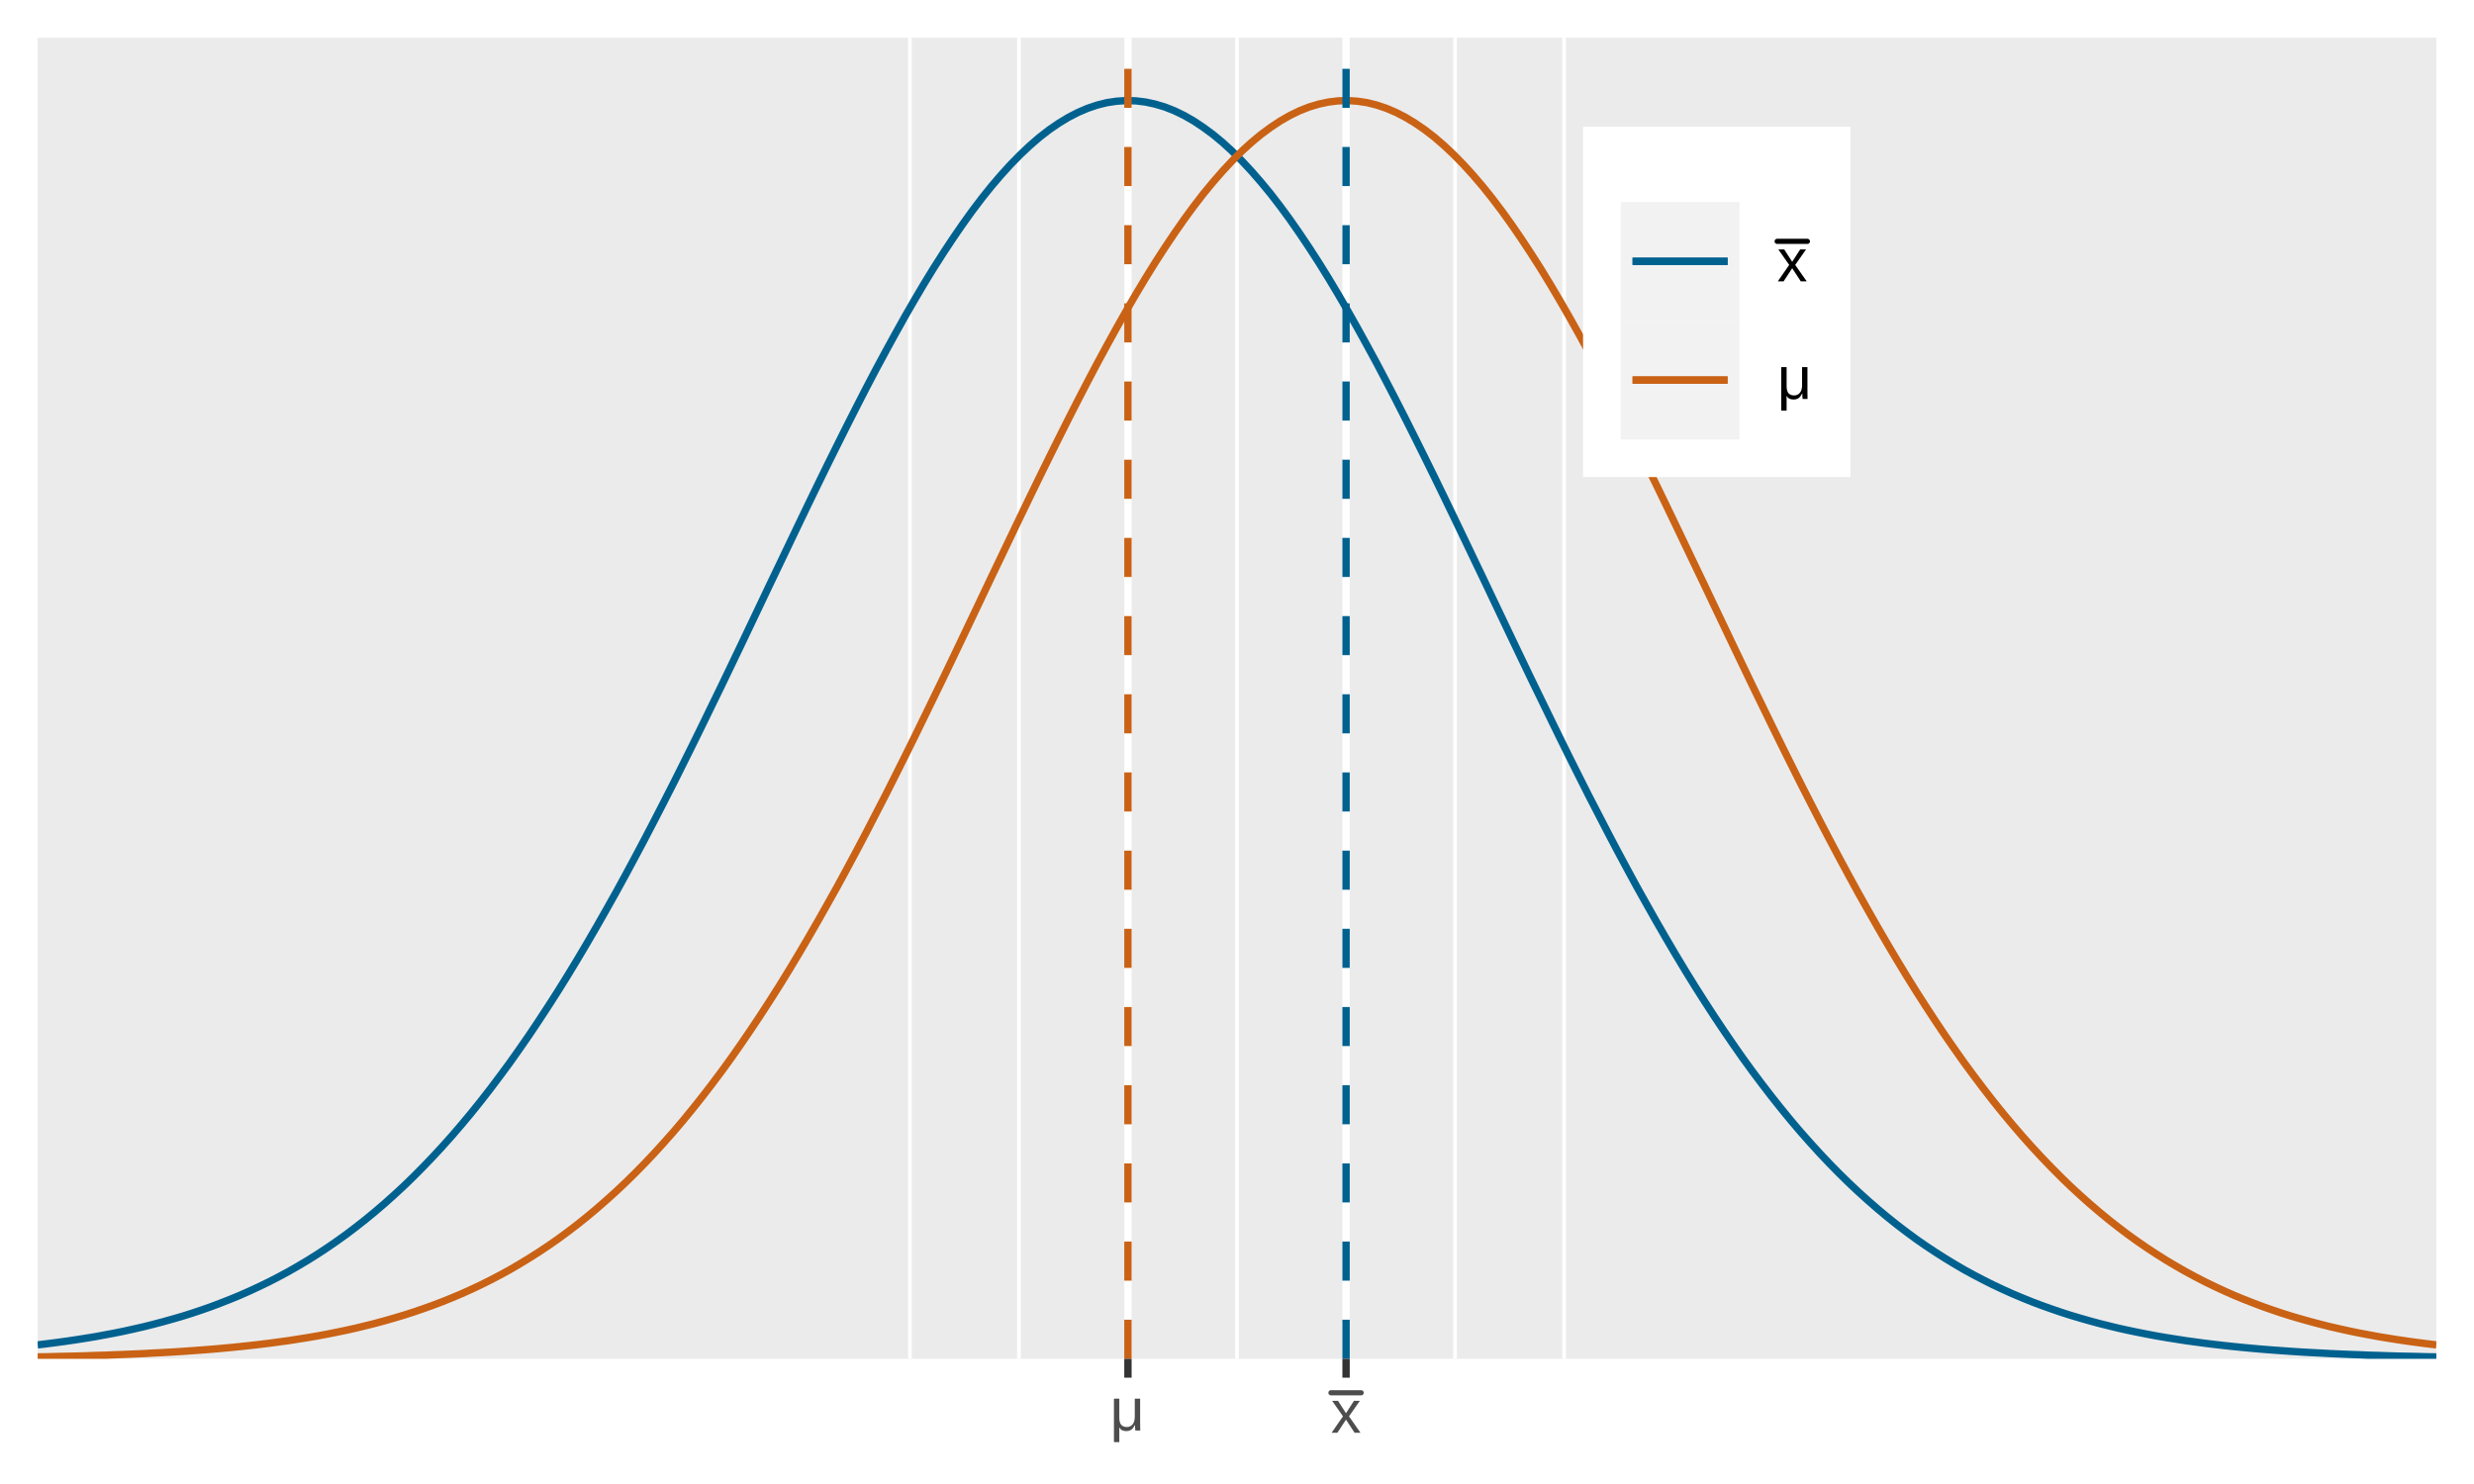
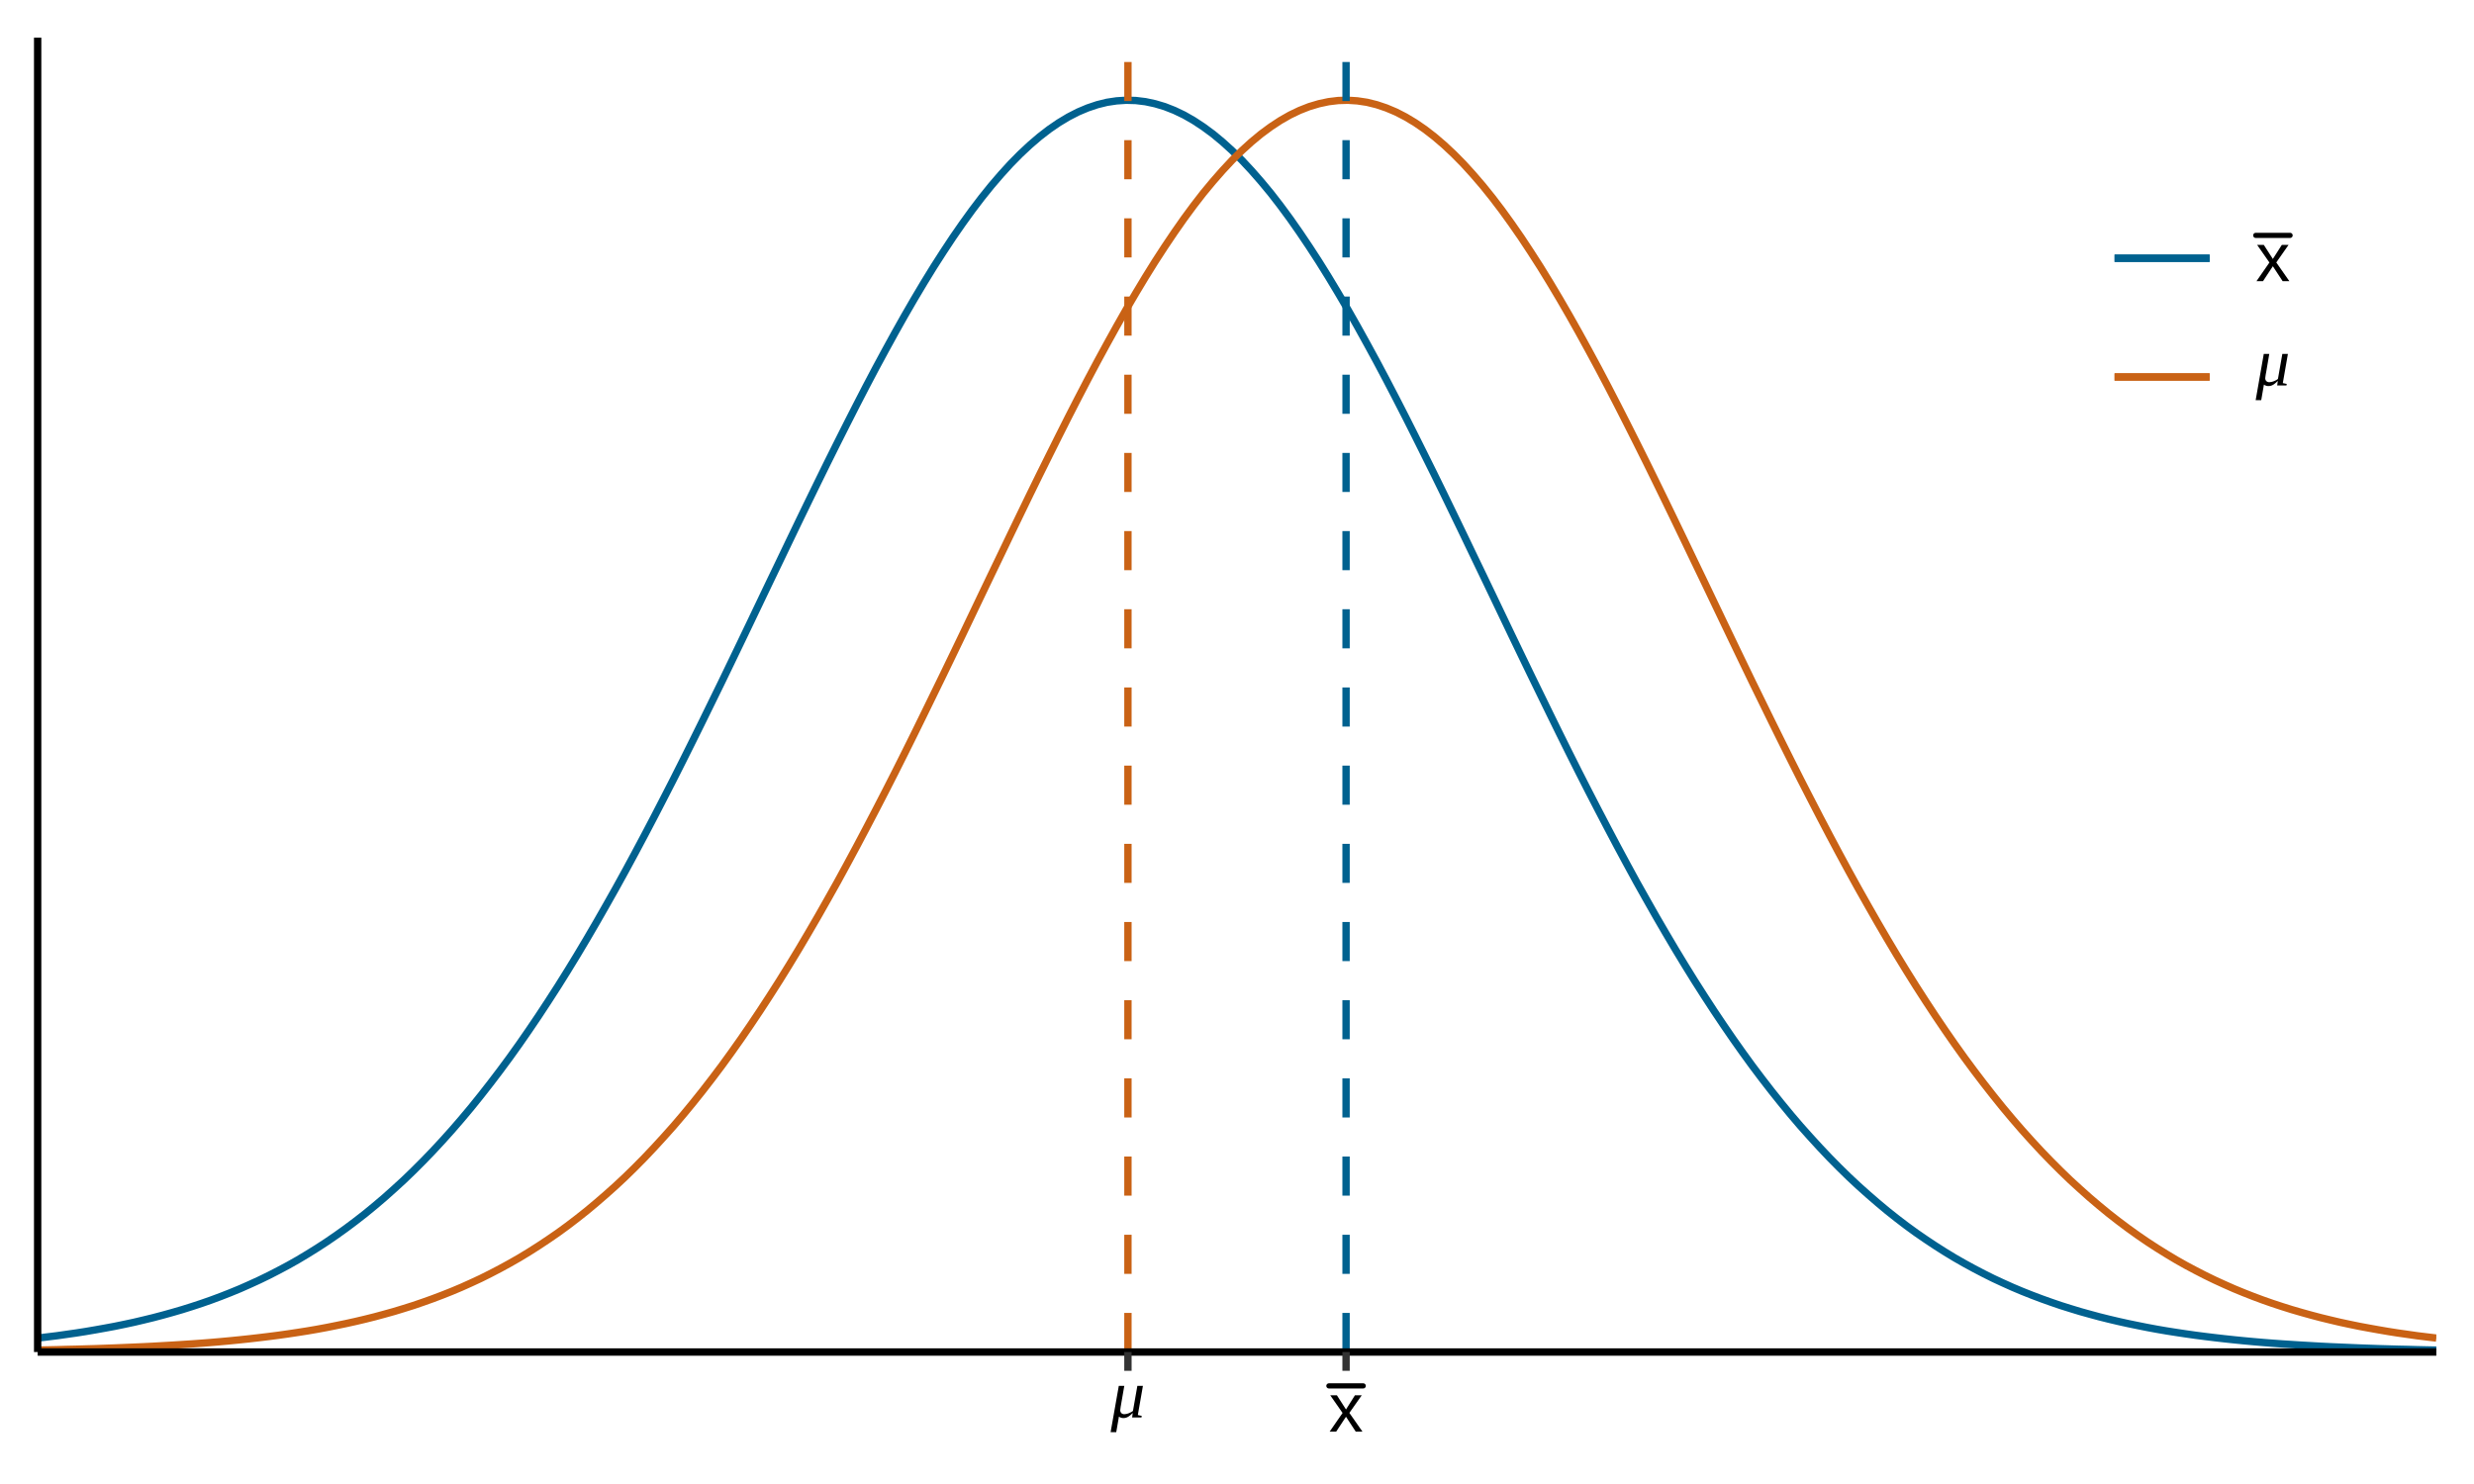
<svg xmlns="http://www.w3.org/2000/svg" class="svglite" width="360.00pt" height="216.00pt" viewBox="0 0 360.00 216.00">
  <defs>
    <style type="text/css">
    .svglite line, .svglite polyline, .svglite polygon, .svglite path, .svglite rect, .svglite circle {
      fill: none;
      stroke: #000000;
      stroke-linecap: round;
      stroke-linejoin: round;
      stroke-miterlimit: 10.00;
    }
  </style>
  </defs>
  <rect width="100%" height="100%" style="stroke: none; fill: #FFFFFF;" />
  <defs>
    <clipPath id="cpMC4wMHwzNjAuMDB8MC4wMHwyMTYuMDA=">
      <rect x="0.00" y="0.00" width="360.00" height="216.00" />
    </clipPath>
  </defs>
  <g clip-path="url(#cpMC4wMHwzNjAuMDB8MC4wMHwyMTYuMDA=)">
    <rect x="0.00" y="0.00" width="360.00" height="216.00" style="stroke-width: 1.07; stroke: #FFFFFF; fill: #FFFFFF;" />
  </g>
  <defs>
-     <clipPath id="cpNS40OHwzNTQuNTJ8NS40OHwxOTcuNzg=">
-       <rect x="5.48" y="5.48" width="349.04" height="192.30" />
+     <clipPath id="cpNS40OHwzNTQuNTJ8NS40OHwxOTYuNzk=">
+       <rect x="5.48" y="5.48" width="349.04" height="191.31" />
    </clipPath>
  </defs>
-   <g clip-path="url(#cpNS40OHwzNTQuNTJ8NS40OHwxOTcuNzg=)">
-     <rect x="5.48" y="5.48" width="349.04" height="192.30" style="stroke-width: 1.07; stroke: none; fill: #EBEBEB;" />
-     <polyline points="132.40,197.78 132.40,5.48 " style="stroke-width: 0.53; stroke: #FFFFFF; stroke-linecap: butt;" />
-     <polyline points="148.27,197.78 148.27,5.48 " style="stroke-width: 0.53; stroke: #FFFFFF; stroke-linecap: butt;" />
-     <polyline points="180.00,197.78 180.00,5.48 " style="stroke-width: 0.53; stroke: #FFFFFF; stroke-linecap: butt;" />
-     <polyline points="211.73,197.78 211.73,5.48 " style="stroke-width: 0.53; stroke: #FFFFFF; stroke-linecap: butt;" />
-     <polyline points="227.60,197.78 227.60,5.48 " style="stroke-width: 0.53; stroke: #FFFFFF; stroke-linecap: butt;" />
-     <polyline points="164.13,197.78 164.13,5.48 " style="stroke-width: 1.07; stroke: #FFFFFF; stroke-linecap: butt;" />
-     <polyline points="195.87,197.78 195.87,5.48 " style="stroke-width: 1.07; stroke: #FFFFFF; stroke-linecap: butt;" />
-     <polyline points="5.48,195.75 6.88,195.58 8.28,195.40 9.68,195.21 11.09,195.00 12.49,194.78 13.89,194.55 15.29,194.29 16.69,194.03 18.10,193.74 19.50,193.43 20.90,193.11 22.30,192.76 23.70,192.39 25.10,192.00 26.51,191.59 27.91,191.15 29.31,190.68 30.71,190.19 32.11,189.66 33.51,189.11 34.92,188.53 36.32,187.91 37.72,187.26 39.12,186.58 40.52,185.86 41.93,185.10 43.33,184.30 44.73,183.47 46.13,182.59 47.53,181.67 48.93,180.71 50.34,179.70 51.74,178.64 53.14,177.54 54.54,176.39 55.94,175.19 57.34,173.94 58.75,172.64 60.15,171.28 61.55,169.87 62.95,168.41 64.35,166.90 65.76,165.32 67.16,163.69 68.56,162.01 69.96,160.27 71.36,158.47 72.76,156.61 74.17,154.70 75.57,152.72 76.97,150.70 78.37,148.61 79.77,146.47 81.18,144.27 82.58,142.02 83.98,139.71 85.38,137.35 86.78,134.94 88.18,132.48 89.59,129.97 90.99,127.41 92.39,124.81 93.79,122.17 95.19,119.48 96.59,116.76 98.00,114.00 99.40,111.20 100.80,108.38 102.20,105.53 103.60,102.65 105.01,99.76 106.41,96.84 107.81,93.92 109.21,90.98 110.61,88.04 112.01,85.09 113.42,82.15 114.82,79.22 116.22,76.29 117.62,73.38 119.02,70.49 120.42,67.63 121.83,64.79 123.23,61.99 124.63,59.23 126.03,56.50 127.43,53.83 128.84,51.21 130.24,48.65 131.64,46.14 133.04,43.71 134.44,41.34 135.84,39.05 137.25,36.84 138.65,34.72 140.05,32.68 141.45,30.73 142.85,28.88 144.25,27.13 145.66,25.48 147.06,23.94 148.46,22.51 149.86,21.19 151.26,19.98 152.67,18.89 154.07,17.93 155.47,17.08 156.87,16.36 158.27,15.76 159.67,15.29 161.08,14.94 162.48,14.73 163.88,14.64 165.28,14.68 166.68,14.85 168.08,15.15 169.49,15.57 170.89,16.12 172.29,16.80 173.69,17.60 175.09,18.53 176.50,19.57 177.90,20.73 179.30,22.01 180.70,23.41 182.10,24.91 183.50,26.52 184.91,28.23 186.31,30.05 187.71,31.96 189.11,33.97 190.51,36.06 191.92,38.24 193.32,40.50 194.72,42.84 196.12,45.25 197.52,47.73 198.92,50.27 200.33,52.87 201.73,55.53 203.13,58.23 204.53,60.98 205.93,63.77 207.33,66.59 208.74,69.45 210.14,72.33 211.54,75.23 212.94,78.15 214.34,81.08 215.75,84.02 217.15,86.97 218.55,89.91 219.95,92.85 221.35,95.78 222.75,98.70 224.16,101.60 225.56,104.48 226.96,107.35 228.36,110.18 229.76,112.98 231.16,115.76 232.57,118.49 233.97,121.20 235.37,123.86 236.77,126.47 238.17,129.05 239.58,131.57 240.98,134.05 242.38,136.48 243.78,138.86 245.18,141.19 246.58,143.46 247.99,145.68 249.39,147.84 250.79,149.94 252.19,151.99 253.59,153.99 254.99,155.92 256.40,157.80 257.80,159.62 259.20,161.38 260.60,163.09 262.00,164.74 263.41,166.33 264.81,167.87 266.21,169.35 267.61,170.78 269.01,172.15 270.41,173.47 271.82,174.74 273.22,175.96 274.62,177.13 276.02,178.25 277.42,179.32 278.82,180.35 280.23,181.33 281.63,182.26 283.03,183.15 284.43,184.00 285.83,184.82 287.24,185.59 288.64,186.32 290.04,187.02 291.44,187.68 292.84,188.31 294.24,188.90 295.65,189.47 297.05,190.00 298.45,190.50 299.85,190.98 301.25,191.43 302.66,191.85 304.06,192.25 305.46,192.63 306.86,192.98 308.26,193.32 309.66,193.63 311.07,193.92 312.47,194.20 313.87,194.46 315.27,194.70 316.67,194.92 318.07,195.14 319.48,195.33 320.88,195.52 322.28,195.69 323.68,195.85 325.08,196.00 326.49,196.14 327.89,196.27 329.29,196.39 330.69,196.50 332.09,196.60 333.49,196.70 334.90,196.79 336.30,196.87 337.70,196.94 339.10,197.02 340.50,197.08 341.90,197.14 343.31,197.19 344.71,197.25 346.11,197.29 347.51,197.34 348.91,197.38 350.32,197.41 351.72,197.44 353.12,197.48 354.52,197.50 " style="stroke-width: 1.07; stroke: #00618F; stroke-linecap: butt;" />
-     <polyline points="5.48,197.50 6.88,197.48 8.28,197.44 9.68,197.41 11.09,197.38 12.49,197.34 13.89,197.29 15.29,197.25 16.69,197.19 18.10,197.14 19.50,197.08 20.90,197.02 22.30,196.94 23.70,196.87 25.10,196.79 26.51,196.70 27.91,196.60 29.31,196.50 30.71,196.39 32.11,196.27 33.51,196.14 34.92,196.00 36.32,195.85 37.72,195.69 39.12,195.52 40.52,195.33 41.93,195.14 43.33,194.92 44.73,194.70 46.13,194.46 47.53,194.20 48.93,193.92 50.34,193.63 51.74,193.32 53.14,192.98 54.54,192.63 55.94,192.25 57.34,191.85 58.75,191.43 60.15,190.98 61.55,190.50 62.95,190.00 64.35,189.47 65.76,188.90 67.16,188.31 68.56,187.68 69.96,187.02 71.36,186.32 72.76,185.59 74.17,184.82 75.57,184.00 76.97,183.15 78.37,182.26 79.77,181.33 81.18,180.35 82.58,179.32 83.98,178.25 85.38,177.13 86.78,175.96 88.18,174.74 89.59,173.47 90.99,172.15 92.39,170.78 93.79,169.35 95.19,167.87 96.59,166.33 98.00,164.74 99.40,163.09 100.80,161.38 102.20,159.62 103.60,157.80 105.01,155.92 106.41,153.99 107.81,151.99 109.21,149.94 110.61,147.84 112.01,145.68 113.42,143.46 114.82,141.19 116.22,138.86 117.62,136.48 119.02,134.05 120.42,131.57 121.83,129.05 123.23,126.47 124.63,123.86 126.03,121.20 127.43,118.49 128.84,115.76 130.24,112.98 131.64,110.18 133.04,107.35 134.44,104.48 135.84,101.60 137.25,98.70 138.65,95.78 140.05,92.85 141.45,89.91 142.85,86.97 144.25,84.02 145.66,81.08 147.06,78.15 148.46,75.23 149.86,72.33 151.26,69.45 152.67,66.59 154.07,63.77 155.47,60.98 156.87,58.23 158.27,55.53 159.67,52.87 161.08,50.27 162.48,47.73 163.88,45.25 165.28,42.84 166.68,40.50 168.08,38.24 169.49,36.06 170.89,33.97 172.29,31.96 173.69,30.05 175.09,28.23 176.50,26.52 177.90,24.91 179.30,23.41 180.70,22.01 182.10,20.73 183.50,19.57 184.91,18.53 186.31,17.60 187.71,16.80 189.11,16.12 190.51,15.57 191.92,15.15 193.32,14.85 194.72,14.68 196.12,14.64 197.52,14.73 198.92,14.94 200.33,15.29 201.73,15.76 203.13,16.36 204.53,17.08 205.93,17.93 207.33,18.89 208.74,19.98 210.14,21.19 211.54,22.51 212.94,23.94 214.34,25.48 215.75,27.13 217.15,28.88 218.55,30.73 219.95,32.68 221.35,34.72 222.75,36.84 224.16,39.05 225.56,41.34 226.96,43.71 228.36,46.14 229.76,48.65 231.16,51.21 232.57,53.83 233.97,56.50 235.37,59.23 236.77,61.99 238.17,64.79 239.58,67.63 240.98,70.49 242.38,73.38 243.78,76.29 245.18,79.22 246.58,82.15 247.99,85.09 249.39,88.04 250.79,90.98 252.19,93.92 253.59,96.84 254.99,99.76 256.40,102.65 257.80,105.53 259.20,108.38 260.60,111.20 262.00,114.00 263.41,116.76 264.81,119.48 266.21,122.17 267.61,124.81 269.01,127.41 270.41,129.97 271.82,132.48 273.22,134.94 274.62,137.35 276.02,139.71 277.42,142.02 278.82,144.27 280.23,146.47 281.63,148.61 283.03,150.70 284.43,152.72 285.83,154.70 287.24,156.61 288.64,158.47 290.04,160.27 291.44,162.01 292.84,163.69 294.24,165.32 295.65,166.90 297.05,168.41 298.45,169.87 299.85,171.28 301.25,172.64 302.66,173.94 304.06,175.19 305.46,176.39 306.86,177.54 308.26,178.64 309.66,179.70 311.07,180.71 312.47,181.67 313.87,182.59 315.27,183.47 316.67,184.30 318.07,185.10 319.48,185.86 320.88,186.58 322.28,187.26 323.68,187.91 325.08,188.53 326.49,189.11 327.89,189.66 329.29,190.19 330.69,190.68 332.09,191.15 333.49,191.59 334.90,192.00 336.30,192.39 337.70,192.76 339.10,193.11 340.50,193.43 341.90,193.74 343.31,194.03 344.71,194.29 346.11,194.55 347.51,194.78 348.91,195.00 350.32,195.21 351.72,195.40 353.12,195.58 354.52,195.75 " style="stroke-width: 1.07; stroke: #C96215; stroke-linecap: butt;" />
-     <line x1="164.13" y1="197.78" x2="164.13" y2="5.48" style="stroke-width: 1.07; stroke: #C96215; stroke-dasharray: 5.69,5.69; stroke-linecap: butt;" />
-     <line x1="195.87" y1="197.78" x2="195.87" y2="5.48" style="stroke-width: 1.07; stroke: #00618F; stroke-dasharray: 5.69,5.69; stroke-linecap: butt;" />
+   <g clip-path="url(#cpNS40OHwzNTQuNTJ8NS40OHwxOTYuNzk=)">
+     <rect x="5.48" y="5.48" width="349.04" height="191.31" style="stroke-width: 1.07; stroke: none; fill: #FFFFFF;" />
+     <polyline points="5.48,194.76 6.88,194.59 8.28,194.42 9.68,194.22 11.09,194.02 12.49,193.80 13.89,193.56 15.29,193.31 16.69,193.05 18.10,192.76 19.50,192.46 20.90,192.13 22.30,191.79 23.70,191.42 25.10,191.03 26.51,190.62 27.91,190.18 29.31,189.72 30.71,189.23 32.11,188.71 33.51,188.16 34.92,187.58 36.32,186.96 37.72,186.32 39.12,185.64 40.52,184.92 41.93,184.17 43.33,183.38 44.73,182.54 46.13,181.67 47.53,180.76 48.93,179.80 50.34,178.79 51.74,177.74 53.14,176.65 54.54,175.50 55.94,174.31 57.34,173.06 58.75,171.77 60.15,170.42 61.55,169.02 62.95,167.57 64.35,166.06 65.76,164.49 67.16,162.87 68.56,161.20 69.96,159.46 71.36,157.67 72.76,155.83 74.17,153.92 75.57,151.96 76.97,149.94 78.37,147.87 79.77,145.74 81.18,143.55 82.58,141.31 83.98,139.02 85.38,136.67 86.78,134.27 88.18,131.82 89.59,129.32 90.99,126.78 92.39,124.19 93.79,121.56 95.19,118.89 96.59,116.18 98.00,113.43 99.40,110.65 100.80,107.84 102.20,105.01 103.60,102.15 105.01,99.27 106.41,96.37 107.81,93.46 109.21,90.54 110.61,87.61 112.01,84.68 113.42,81.75 114.82,78.83 116.22,75.92 117.62,73.03 119.02,70.16 120.42,67.31 121.83,64.48 123.23,61.70 124.63,58.95 126.03,56.24 127.43,53.58 128.84,50.97 130.24,48.42 131.64,45.93 133.04,43.51 134.44,41.16 135.84,38.88 137.25,36.68 138.65,34.56 140.05,32.54 141.45,30.60 142.85,28.76 144.25,27.02 145.66,25.38 147.06,23.84 148.46,22.42 149.86,21.11 151.26,19.91 152.67,18.82 154.07,17.86 155.47,17.02 156.87,16.30 158.27,15.71 159.67,15.24 161.08,14.89 162.48,14.68 163.88,14.59 165.28,14.63 166.68,14.80 168.08,15.10 169.49,15.52 170.89,16.07 172.29,16.74 173.69,17.54 175.09,18.46 176.50,19.50 177.90,20.66 179.30,21.93 180.70,23.31 182.10,24.81 183.50,26.41 184.91,28.11 186.31,29.92 187.71,31.82 189.11,33.82 190.51,35.90 191.92,38.07 193.32,40.32 194.72,42.65 196.12,45.04 197.52,47.51 198.92,50.04 200.33,52.63 201.73,55.27 203.13,57.96 204.53,60.69 205.93,63.47 207.33,66.28 208.74,69.12 210.14,71.98 211.54,74.87 212.94,77.77 214.34,80.69 215.75,83.62 217.15,86.54 218.55,89.47 219.95,92.40 221.35,95.31 222.75,98.21 224.16,101.10 225.56,103.97 226.96,106.82 228.36,109.64 229.76,112.43 231.16,115.18 232.57,117.91 233.97,120.59 235.37,123.24 236.77,125.84 238.17,128.41 239.58,130.92 240.98,133.39 242.38,135.80 243.78,138.17 245.18,140.48 246.58,142.74 247.99,144.95 249.39,147.10 250.79,149.19 252.19,151.23 253.59,153.21 254.99,155.14 256.40,157.01 257.80,158.82 259.20,160.57 260.60,162.27 262.00,163.91 263.41,165.49 264.81,167.02 266.21,168.50 267.61,169.92 269.01,171.29 270.41,172.60 271.82,173.86 273.22,175.07 274.62,176.24 276.02,177.35 277.42,178.42 278.82,179.44 280.23,180.41 281.63,181.34 283.03,182.23 284.43,183.08 285.83,183.88 287.24,184.65 288.64,185.38 290.04,186.08 291.44,186.73 292.84,187.36 294.24,187.95 295.65,188.51 297.05,189.04 298.45,189.54 299.85,190.02 301.25,190.46 302.66,190.89 304.06,191.28 305.46,191.66 306.86,192.01 308.26,192.34 309.66,192.65 311.07,192.94 312.47,193.22 313.87,193.48 315.27,193.72 316.67,193.94 318.07,194.15 319.48,194.35 320.88,194.53 322.28,194.70 323.68,194.86 325.08,195.01 326.49,195.15 327.89,195.28 329.29,195.40 330.69,195.51 332.09,195.61 333.49,195.70 334.90,195.79 336.30,195.87 337.70,195.95 339.10,196.02 340.50,196.08 341.90,196.14 343.31,196.20 344.71,196.25 346.11,196.30 347.51,196.34 348.91,196.38 350.32,196.41 351.72,196.45 353.12,196.48 354.52,196.51 " style="stroke-width: 1.07; stroke: #00618F; stroke-linecap: butt;" />
+     <polyline points="5.48,196.51 6.88,196.48 8.28,196.45 9.68,196.41 11.09,196.38 12.49,196.34 13.89,196.30 15.29,196.25 16.69,196.20 18.10,196.14 19.50,196.08 20.90,196.02 22.30,195.95 23.70,195.87 25.10,195.79 26.51,195.70 27.91,195.61 29.31,195.51 30.71,195.40 32.11,195.28 33.51,195.15 34.92,195.01 36.32,194.86 37.72,194.70 39.12,194.53 40.52,194.35 41.93,194.15 43.33,193.94 44.73,193.72 46.13,193.48 47.53,193.22 48.93,192.94 50.34,192.65 51.74,192.34 53.14,192.01 54.54,191.66 55.94,191.28 57.34,190.89 58.75,190.46 60.15,190.02 61.55,189.54 62.95,189.04 64.35,188.51 65.76,187.95 67.16,187.36 68.56,186.73 69.96,186.08 71.36,185.38 72.76,184.65 74.17,183.88 75.57,183.08 76.97,182.23 78.37,181.34 79.77,180.41 81.18,179.44 82.58,178.42 83.98,177.35 85.38,176.24 86.78,175.07 88.18,173.86 89.59,172.60 90.99,171.29 92.39,169.92 93.79,168.50 95.19,167.02 96.59,165.49 98.00,163.91 99.40,162.27 100.80,160.57 102.20,158.82 103.60,157.01 105.01,155.14 106.41,153.21 107.81,151.23 109.21,149.19 110.61,147.10 112.01,144.95 113.42,142.74 114.82,140.48 116.22,138.17 117.62,135.80 119.02,133.39 120.42,130.92 121.83,128.41 123.23,125.84 124.63,123.24 126.03,120.59 127.43,117.91 128.84,115.18 130.24,112.43 131.64,109.64 133.04,106.82 134.44,103.97 135.84,101.10 137.25,98.21 138.65,95.31 140.05,92.40 141.45,89.47 142.85,86.54 144.25,83.62 145.66,80.69 147.06,77.77 148.46,74.87 149.86,71.98 151.26,69.12 152.67,66.28 154.07,63.47 155.47,60.69 156.87,57.96 158.27,55.27 159.67,52.63 161.08,50.04 162.48,47.51 163.88,45.04 165.28,42.65 166.68,40.32 168.08,38.07 169.49,35.90 170.89,33.82 172.29,31.82 173.69,29.92 175.09,28.11 176.50,26.41 177.90,24.81 179.30,23.31 180.70,21.93 182.10,20.66 183.50,19.50 184.91,18.46 186.31,17.54 187.71,16.74 189.11,16.07 190.51,15.52 191.92,15.10 193.32,14.80 194.72,14.63 196.12,14.59 197.52,14.68 198.92,14.89 200.33,15.24 201.73,15.71 203.13,16.30 204.53,17.02 205.93,17.86 207.33,18.82 208.74,19.91 210.14,21.11 211.54,22.42 212.94,23.84 214.34,25.38 215.75,27.02 217.15,28.76 218.55,30.60 219.95,32.54 221.35,34.56 222.75,36.68 224.16,38.88 225.56,41.16 226.96,43.51 228.36,45.93 229.76,48.42 231.16,50.97 232.57,53.58 233.97,56.24 235.37,58.95 236.77,61.70 238.17,64.48 239.58,67.31 240.98,70.16 242.38,73.03 243.78,75.92 245.18,78.83 246.58,81.75 247.99,84.68 249.39,87.61 250.79,90.54 252.19,93.46 253.59,96.37 254.99,99.27 256.40,102.15 257.80,105.01 259.20,107.84 260.60,110.65 262.00,113.43 263.41,116.18 264.81,118.89 266.21,121.56 267.61,124.19 269.01,126.78 270.41,129.32 271.82,131.82 273.22,134.27 274.62,136.67 276.02,139.02 277.42,141.31 278.82,143.55 280.23,145.74 281.63,147.87 283.03,149.94 284.43,151.96 285.83,153.92 287.24,155.83 288.64,157.67 290.04,159.46 291.44,161.20 292.84,162.87 294.24,164.49 295.65,166.06 297.05,167.57 298.45,169.02 299.85,170.42 301.25,171.77 302.66,173.06 304.06,174.31 305.46,175.50 306.86,176.65 308.26,177.74 309.66,178.79 311.07,179.80 312.47,180.76 313.87,181.67 315.27,182.54 316.67,183.38 318.07,184.17 319.48,184.92 320.88,185.64 322.28,186.32 323.68,186.96 325.08,187.58 326.49,188.16 327.89,188.71 329.29,189.23 330.69,189.72 332.09,190.18 333.49,190.62 334.90,191.03 336.30,191.42 337.70,191.79 339.10,192.13 340.50,192.46 341.90,192.76 343.31,193.05 344.71,193.31 346.11,193.56 347.51,193.80 348.91,194.02 350.32,194.22 351.72,194.42 353.12,194.59 354.52,194.76 " style="stroke-width: 1.07; stroke: #C96215; stroke-linecap: butt;" />
+     <line x1="164.13" y1="196.79" x2="164.13" y2="5.48" style="stroke-width: 1.07; stroke: #C96215; stroke-dasharray: 5.69,5.69; stroke-linecap: butt;" />
+     <line x1="195.87" y1="196.79" x2="195.87" y2="5.48" style="stroke-width: 1.07; stroke: #00618F; stroke-dasharray: 5.69,5.69; stroke-linecap: butt;" />
  </g>
  <g clip-path="url(#cpMC4wMHwzNjAuMDB8MC4wMHwyMTYuMDA=)">
-     <polyline points="164.13,200.52 164.13,197.78 " style="stroke-width: 1.07; stroke: #333333; stroke-linecap: butt;" />
-     <polyline points="195.87,200.52 195.87,197.78 " style="stroke-width: 1.07; stroke: #333333; stroke-linecap: butt;" />
-     <text x="161.50" y="208.22" style="font-size: 8.80px; fill: #4D4D4D; font-family: Arial;" textLength="5.28px" lengthAdjust="spacingAndGlyphs">μ</text>
-     <text x="193.67" y="208.54" style="font-size: 8.80px; fill: #4D4D4D; font-family: Arial;" textLength="4.40px" lengthAdjust="spacingAndGlyphs">x</text>
-     <polyline points="193.67,202.72 198.07,202.72 " style="stroke-width: 0.75; stroke: #4D4D4D;" />
-     <rect x="230.36" y="18.44" width="38.90" height="51.00" style="stroke-width: 1.07; stroke: none; fill: #FFFFFF;" />
-     <rect x="235.84" y="29.40" width="17.28" height="17.28" style="stroke-width: 1.07; stroke: none; fill: #F2F2F2;" />
-     <line x1="237.56" y1="38.04" x2="251.39" y2="38.04" style="stroke-width: 1.07; stroke: #00618F; stroke-linecap: butt;" />
-     <line x1="237.56" y1="38.04" x2="251.39" y2="38.04" style="stroke-width: 1.07; stroke: #00618F; stroke-linecap: butt;" />
-     <rect x="235.84" y="46.68" width="17.28" height="17.28" style="stroke-width: 1.07; stroke: none; fill: #F2F2F2;" />
-     <line x1="237.56" y1="55.32" x2="251.39" y2="55.32" style="stroke-width: 1.07; stroke: #C96215; stroke-linecap: butt;" />
-     <line x1="237.56" y1="55.32" x2="251.39" y2="55.32" style="stroke-width: 1.07; stroke: #C96215; stroke-linecap: butt;" />
-     <text x="258.60" y="40.95" style="font-size: 8.80px; font-family: Arial;" textLength="4.40px" lengthAdjust="spacingAndGlyphs">x</text>
-     <polyline points="258.60,35.13 263.00,35.13 " style="stroke-width: 0.75;" />
-     <text x="258.60" y="58.07" style="font-size: 8.80px; font-family: Arial;" textLength="5.28px" lengthAdjust="spacingAndGlyphs">μ</text>
+     <polyline points="5.48,196.79 5.48,5.48 " style="stroke-width: 1.07; stroke-linecap: butt;" />
+     <polyline points="5.48,196.79 354.52,196.79 " style="stroke-width: 1.07; stroke-linecap: butt;" />
+     <polyline points="164.13,199.53 164.13,196.79 " style="stroke-width: 1.07; stroke: #333333; stroke-linecap: butt;" />
+     <polyline points="195.87,199.53 195.87,196.79 " style="stroke-width: 1.07; stroke: #333333; stroke-linecap: butt;" />
+     <path d="M 162.80 201.72 L 163.60 201.72 L 163.13 204.43 L 163.13 204.43 L 163.13 204.45 L 163.13 204.46 L 163.12 204.48 L 163.12 204.50 L 163.12 204.52 L 163.11 204.54 L 163.11 204.56 L 163.10 204.58 L 163.10 204.61 L 163.09 204.63 L 163.09 204.63 L 163.09 204.66 L 163.09 204.68 L 163.08 204.71 L 163.08 204.73 L 163.07 204.76 L 163.07 204.78 L 163.07 204.81 L 163.06 204.83 L 163.06 204.86 L 163.06 204.88 L 163.06 204.88 L 163.05 204.91 L 163.05 204.93 L 163.05 204.96 L 163.04 204.98 L 163.04 205.00 L 163.04 205.03 L 163.03 205.05 L 163.03 205.07 L 163.03 205.10 L 163.03 205.12 L 163.03 205.12 L 163.02 205.14 L 163.02 205.16 L 163.02 205.18 L 163.02 205.20 L 163.02 205.21 L 163.01 205.23 L 163.01 205.24 L 163.01 205.26 L 163.01 205.27 L 163.01 205.28 L 163.01 205.28 L 163.01 205.30 L 163.01 205.33 L 163.01 205.35 L 163.02 205.37 L 163.02 205.39 L 163.03 205.41 L 163.03 205.43 L 163.04 205.45 L 163.04 205.47 L 163.05 205.49 L 163.05 205.49 L 163.06 205.51 L 163.07 205.53 L 163.08 205.55 L 163.09 205.57 L 163.10 205.58 L 163.11 205.60 L 163.12 205.62 L 163.13 205.64 L 163.15 205.65 L 163.16 205.67 L 163.16 205.67 L 163.18 205.68 L 163.19 205.70 L 163.21 205.71 L 163.23 205.72 L 163.24 205.74 L 163.26 205.75 L 163.28 205.76 L 163.30 205.77 L 163.32 205.78 L 163.34 205.79 L 163.34 205.79 L 163.37 205.80 L 163.39 205.80 L 163.41 205.81 L 163.43 205.82 L 163.46 205.82 L 163.48 205.83 L 163.51 205.83 L 163.53 205.83 L 163.56 205.83 L 163.58 205.83 L 163.58 205.83 L 163.64 205.83 L 163.71 205.83 L 163.77 205.82 L 163.83 205.81 L 163.89 205.80 L 163.96 205.79 L 164.02 205.77 L 164.09 205.75 L 164.16 205.73 L 164.22 205.71 L 164.22 205.71 L 164.29 205.68 L 164.36 205.65 L 164.42 205.62 L 164.49 205.59 L 164.55 205.56 L 164.62 205.53 L 164.68 205.49 L 164.74 205.45 L 164.80 205.41 L 164.86 205.37 L 165.50 201.72 L 166.31 201.72 L 165.57 205.96 L 166.14 206.09 L 166.10 206.31 L 164.74 206.31 L 164.83 205.65 L 164.83 205.65 L 164.80 205.69 L 164.76 205.72 L 164.72 205.76 L 164.69 205.79 L 164.65 205.82 L 164.62 205.86 L 164.58 205.89 L 164.55 205.92 L 164.52 205.95 L 164.49 205.97 L 164.49 205.97 L 164.45 206.00 L 164.42 206.03 L 164.39 206.05 L 164.36 206.08 L 164.32 206.10 L 164.29 206.12 L 164.26 206.15 L 164.23 206.17 L 164.20 206.19 L 164.16 206.21 L 164.16 206.21 L 164.13 206.23 L 164.10 206.24 L 164.07 206.26 L 164.04 206.28 L 164.00 206.29 L 163.97 206.30 L 163.94 206.32 L 163.90 206.33 L 163.87 206.34 L 163.84 206.35 L 163.84 206.35 L 163.80 206.36 L 163.77 206.37 L 163.73 206.38 L 163.69 206.38 L 163.66 206.39 L 163.62 206.39 L 163.58 206.40 L 163.54 206.40 L 163.50 206.40 L 163.46 206.40 L 163.46 206.40 L 163.42 206.40 L 163.38 206.40 L 163.34 206.39 L 163.31 206.39 L 163.27 206.38 L 163.24 206.38 L 163.20 206.37 L 163.17 206.36 L 163.14 206.35 L 163.10 206.34 L 163.10 206.34 L 163.07 206.33 L 163.04 206.32 L 163.01 206.30 L 162.98 206.29 L 162.96 206.28 L 162.93 206.26 L 162.90 206.24 L 162.87 206.23 L 162.85 206.21 L 162.82 206.19 L 162.43 208.45 L 161.61 208.45 L 162.80 201.72 Z" style="fill-rule: evenodd; fill: #000000; stroke-width: 0.75; stroke: none;" />
+     <path d="M 197.28 208.38 L 195.86 206.21 L 194.43 208.38 L 193.48 208.38 L 195.36 205.66 L 193.57 203.09 L 194.54 203.09 L 195.86 205.15 L 197.16 203.09 L 198.15 203.09 L 196.35 205.65 L 198.26 208.38 L 197.28 208.38 Z" style="fill-rule: evenodd; fill: #000000; stroke-width: 0.75; stroke: none;" />
+     <polyline points="193.37,201.72 198.37,201.72 " style="stroke-width: 0.75;" />
+     <rect x="300.50" y="18.49" width="38.24" height="50.50" style="stroke-width: 1.07; stroke: none; fill: #FFFFFF;" />
+     <line x1="307.70" y1="37.59" x2="321.53" y2="37.59" style="stroke-width: 1.07; stroke: #00618F; stroke-linecap: butt;" />
+     <line x1="307.70" y1="37.59" x2="321.53" y2="37.59" style="stroke-width: 1.07; stroke: #00618F; stroke-linecap: butt;" />
+     <line x1="307.70" y1="54.87" x2="321.53" y2="54.87" style="stroke-width: 1.07; stroke: #C96215; stroke-linecap: butt;" />
+     <line x1="307.70" y1="54.87" x2="321.53" y2="54.87" style="stroke-width: 1.07; stroke: #C96215; stroke-linecap: butt;" />
+     <path d="M 332.15 40.92 L 330.73 38.75 L 329.30 40.92 L 328.35 40.92 L 330.23 38.21 L 328.44 35.64 L 329.41 35.64 L 330.73 37.69 L 332.04 35.64 L 333.02 35.64 L 331.23 38.20 L 333.13 40.92 L 332.15 40.92 Z" style="fill-rule: evenodd; fill: #000000; stroke-width: 0.75; stroke: none;" />
+     <polyline points="328.24,34.26 333.24,34.26 " style="stroke-width: 0.75;" />
+     <path d="M 329.41 51.51 L 330.21 51.51 L 329.75 54.22 L 329.75 54.22 L 329.74 54.24 L 329.74 54.25 L 329.74 54.27 L 329.73 54.29 L 329.73 54.31 L 329.73 54.33 L 329.72 54.35 L 329.72 54.37 L 329.71 54.40 L 329.71 54.42 L 329.71 54.42 L 329.70 54.45 L 329.70 54.47 L 329.70 54.50 L 329.69 54.52 L 329.69 54.55 L 329.68 54.57 L 329.68 54.60 L 329.68 54.62 L 329.67 54.65 L 329.67 54.67 L 329.67 54.67 L 329.67 54.70 L 329.66 54.72 L 329.66 54.75 L 329.66 54.77 L 329.65 54.79 L 329.65 54.82 L 329.65 54.84 L 329.64 54.86 L 329.64 54.89 L 329.64 54.91 L 329.64 54.91 L 329.64 54.93 L 329.63 54.95 L 329.63 54.97 L 329.63 54.99 L 329.63 55.00 L 329.63 55.02 L 329.63 55.03 L 329.62 55.05 L 329.62 55.06 L 329.62 55.07 L 329.62 55.07 L 329.62 55.09 L 329.63 55.12 L 329.63 55.14 L 329.63 55.16 L 329.63 55.18 L 329.64 55.20 L 329.64 55.22 L 329.65 55.24 L 329.66 55.26 L 329.66 55.28 L 329.66 55.28 L 329.67 55.30 L 329.68 55.32 L 329.69 55.34 L 329.70 55.36 L 329.71 55.37 L 329.72 55.39 L 329.73 55.41 L 329.75 55.43 L 329.76 55.44 L 329.78 55.46 L 329.78 55.46 L 329.79 55.47 L 329.81 55.49 L 329.82 55.50 L 329.84 55.51 L 329.86 55.53 L 329.88 55.54 L 329.89 55.55 L 329.91 55.56 L 329.93 55.57 L 329.96 55.58 L 329.96 55.58 L 329.98 55.59 L 330.00 55.60 L 330.02 55.60 L 330.05 55.61 L 330.07 55.61 L 330.09 55.62 L 330.12 55.62 L 330.14 55.62 L 330.17 55.62 L 330.20 55.62 L 330.20 55.62 L 330.26 55.62 L 330.32 55.62 L 330.38 55.61 L 330.44 55.60 L 330.51 55.59 L 330.57 55.58 L 330.64 55.56 L 330.70 55.54 L 330.77 55.52 L 330.83 55.50 L 330.83 55.50 L 330.90 55.47 L 330.97 55.44 L 331.04 55.41 L 331.10 55.38 L 331.17 55.35 L 331.23 55.32 L 331.29 55.28 L 331.35 55.24 L 331.41 55.20 L 331.47 55.16 L 332.11 51.51 L 332.92 51.51 L 332.18 55.76 L 332.75 55.88 L 332.71 56.10 L 331.36 56.10 L 331.45 55.44 L 331.45 55.44 L 331.41 55.48 L 331.37 55.51 L 331.34 55.55 L 331.30 55.58 L 331.27 55.61 L 331.23 55.65 L 331.20 55.68 L 331.16 55.71 L 331.13 55.74 L 331.10 55.76 L 331.10 55.76 L 331.07 55.79 L 331.03 55.82 L 331.00 55.84 L 330.97 55.87 L 330.94 55.89 L 330.91 55.91 L 330.87 55.94 L 330.84 55.96 L 330.81 55.98 L 330.78 56.00 L 330.78 56.00 L 330.74 56.02 L 330.71 56.03 L 330.68 56.05 L 330.65 56.07 L 330.62 56.08 L 330.58 56.09 L 330.55 56.11 L 330.52 56.12 L 330.48 56.13 L 330.45 56.14 L 330.45 56.14 L 330.41 56.15 L 330.38 56.16 L 330.34 56.17 L 330.31 56.17 L 330.27 56.18 L 330.23 56.18 L 330.19 56.19 L 330.15 56.19 L 330.11 56.19 L 330.07 56.19 L 330.07 56.19 L 330.03 56.19 L 329.99 56.19 L 329.96 56.18 L 329.92 56.18 L 329.88 56.17 L 329.85 56.17 L 329.81 56.16 L 329.78 56.15 L 329.75 56.14 L 329.72 56.13 L 329.72 56.13 L 329.69 56.12 L 329.66 56.11 L 329.63 56.09 L 329.60 56.08 L 329.57 56.07 L 329.54 56.05 L 329.51 56.03 L 329.49 56.02 L 329.46 56.00 L 329.43 55.98 L 329.04 58.24 L 328.23 58.24 L 329.41 51.51 Z" style="fill-rule: evenodd; fill: #000000; stroke-width: 0.75; stroke: none;" />
  </g>
</svg>
